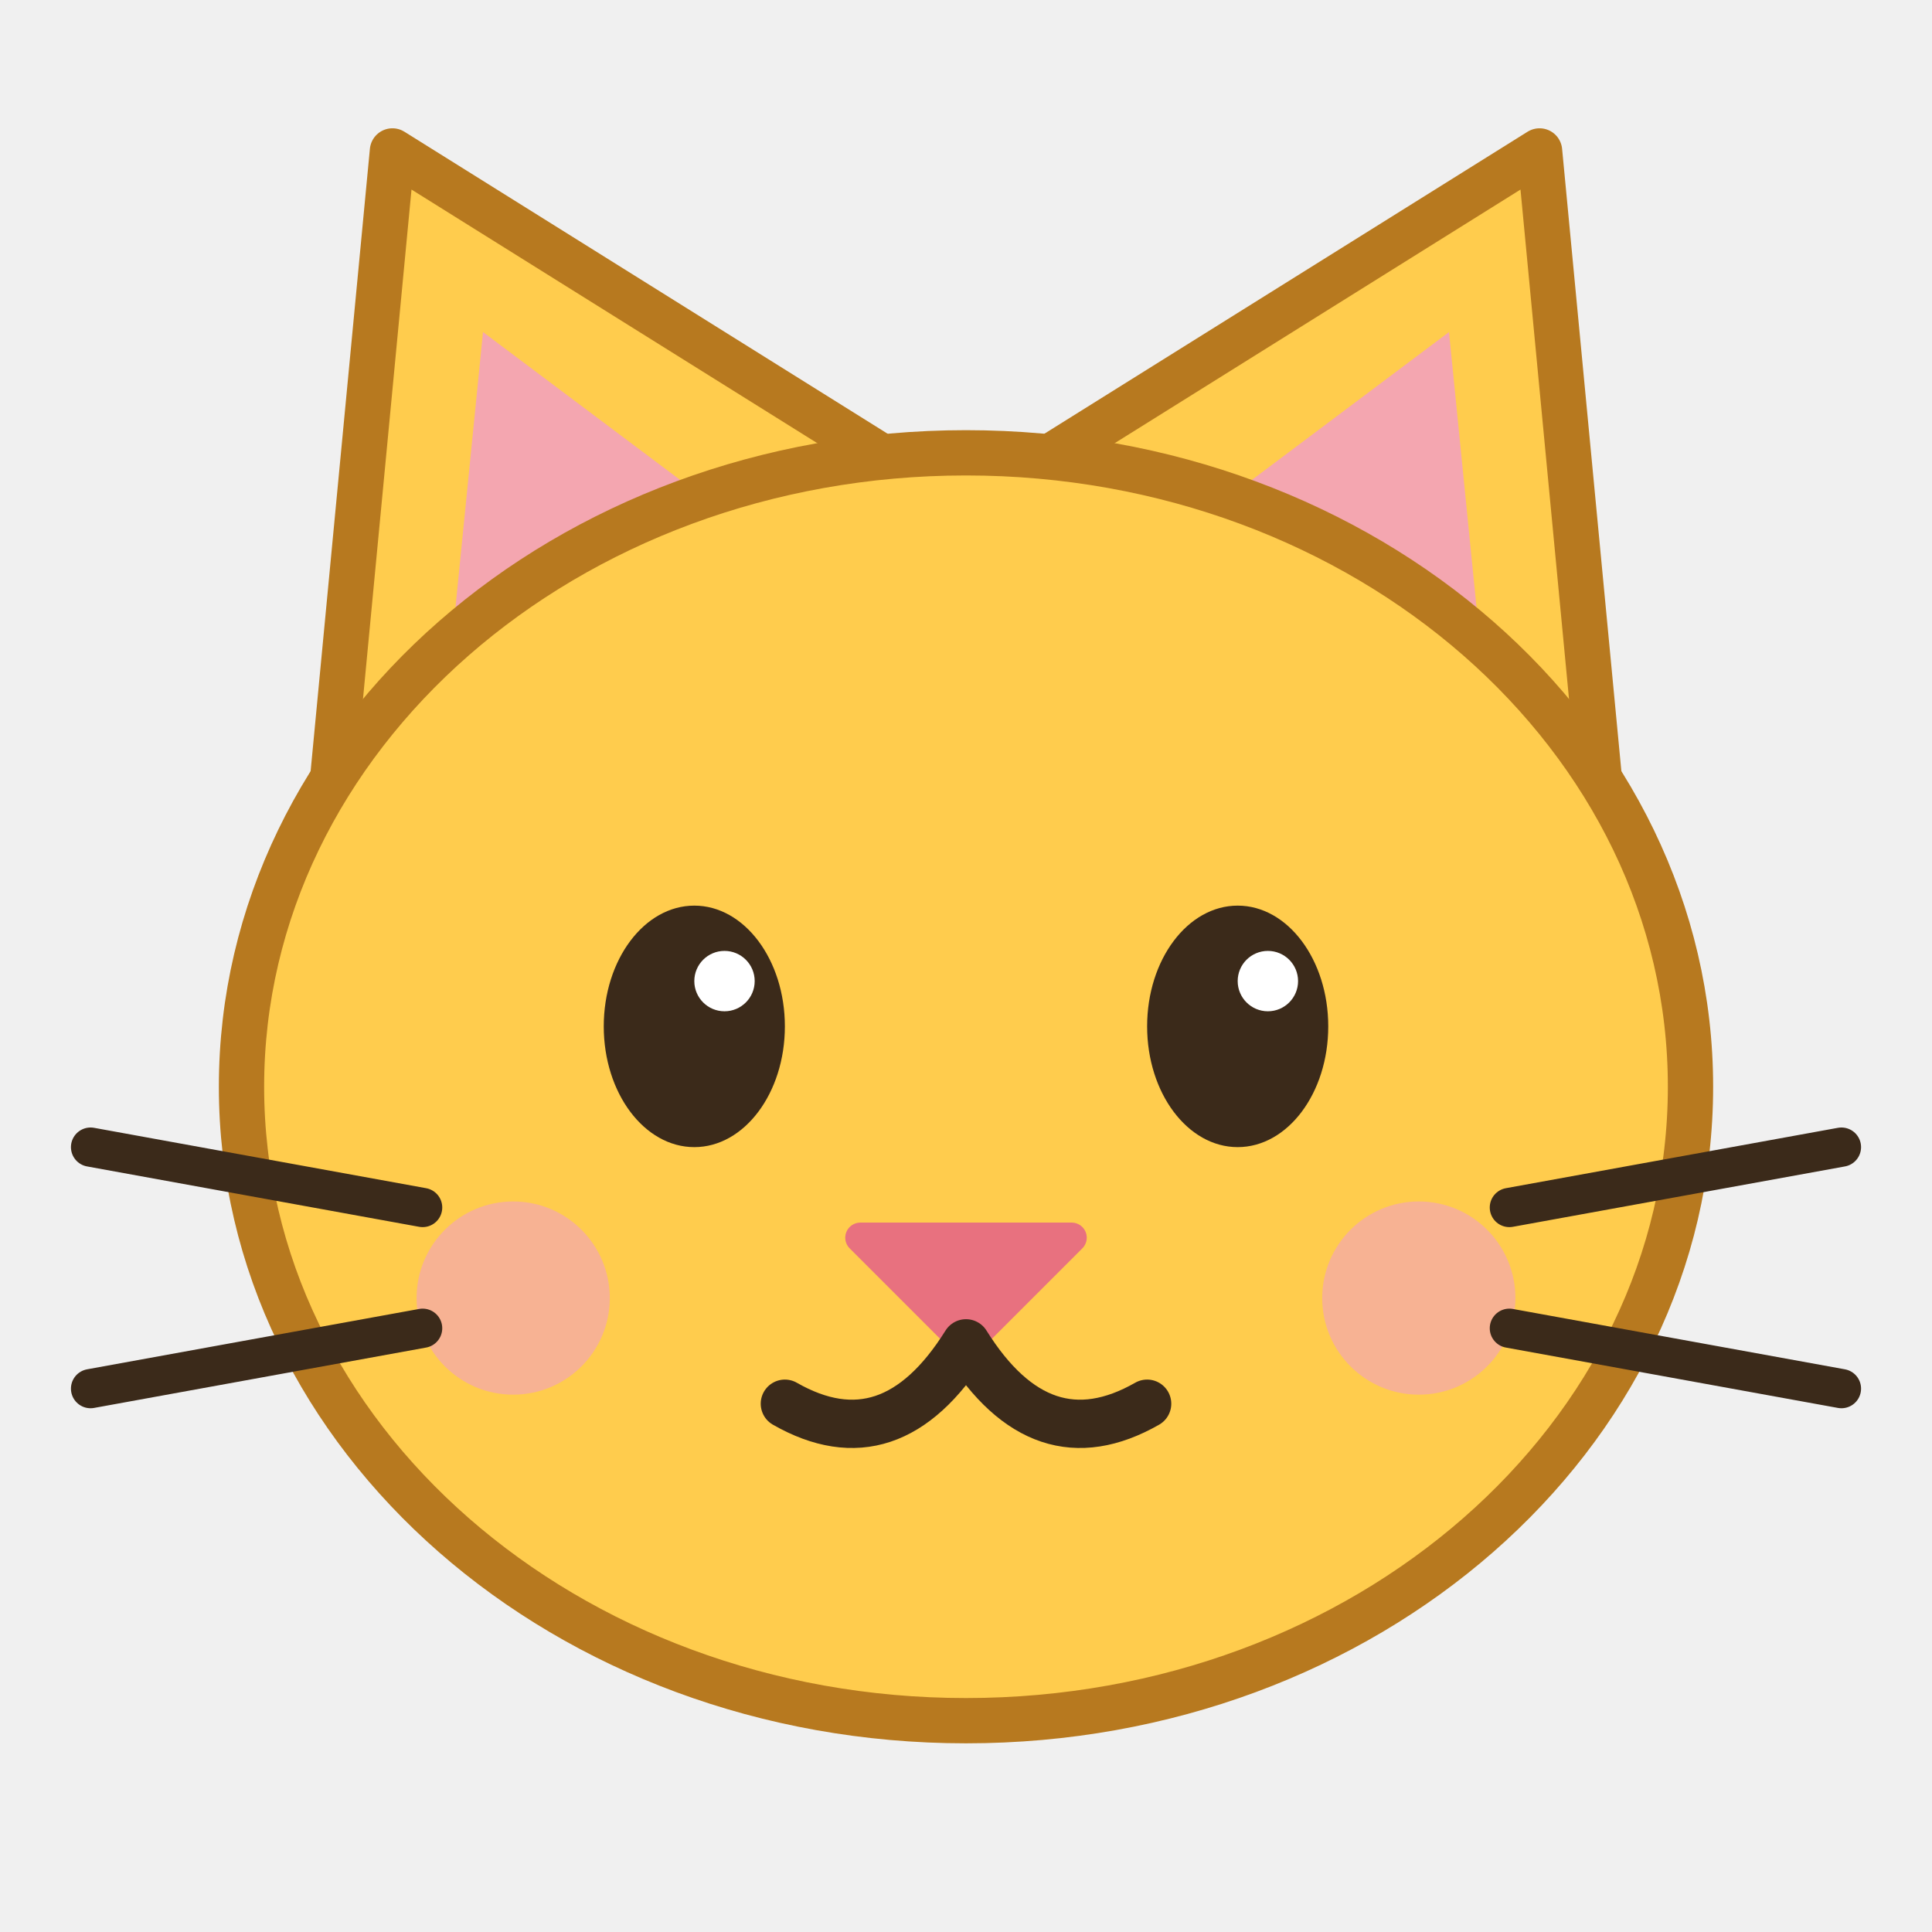
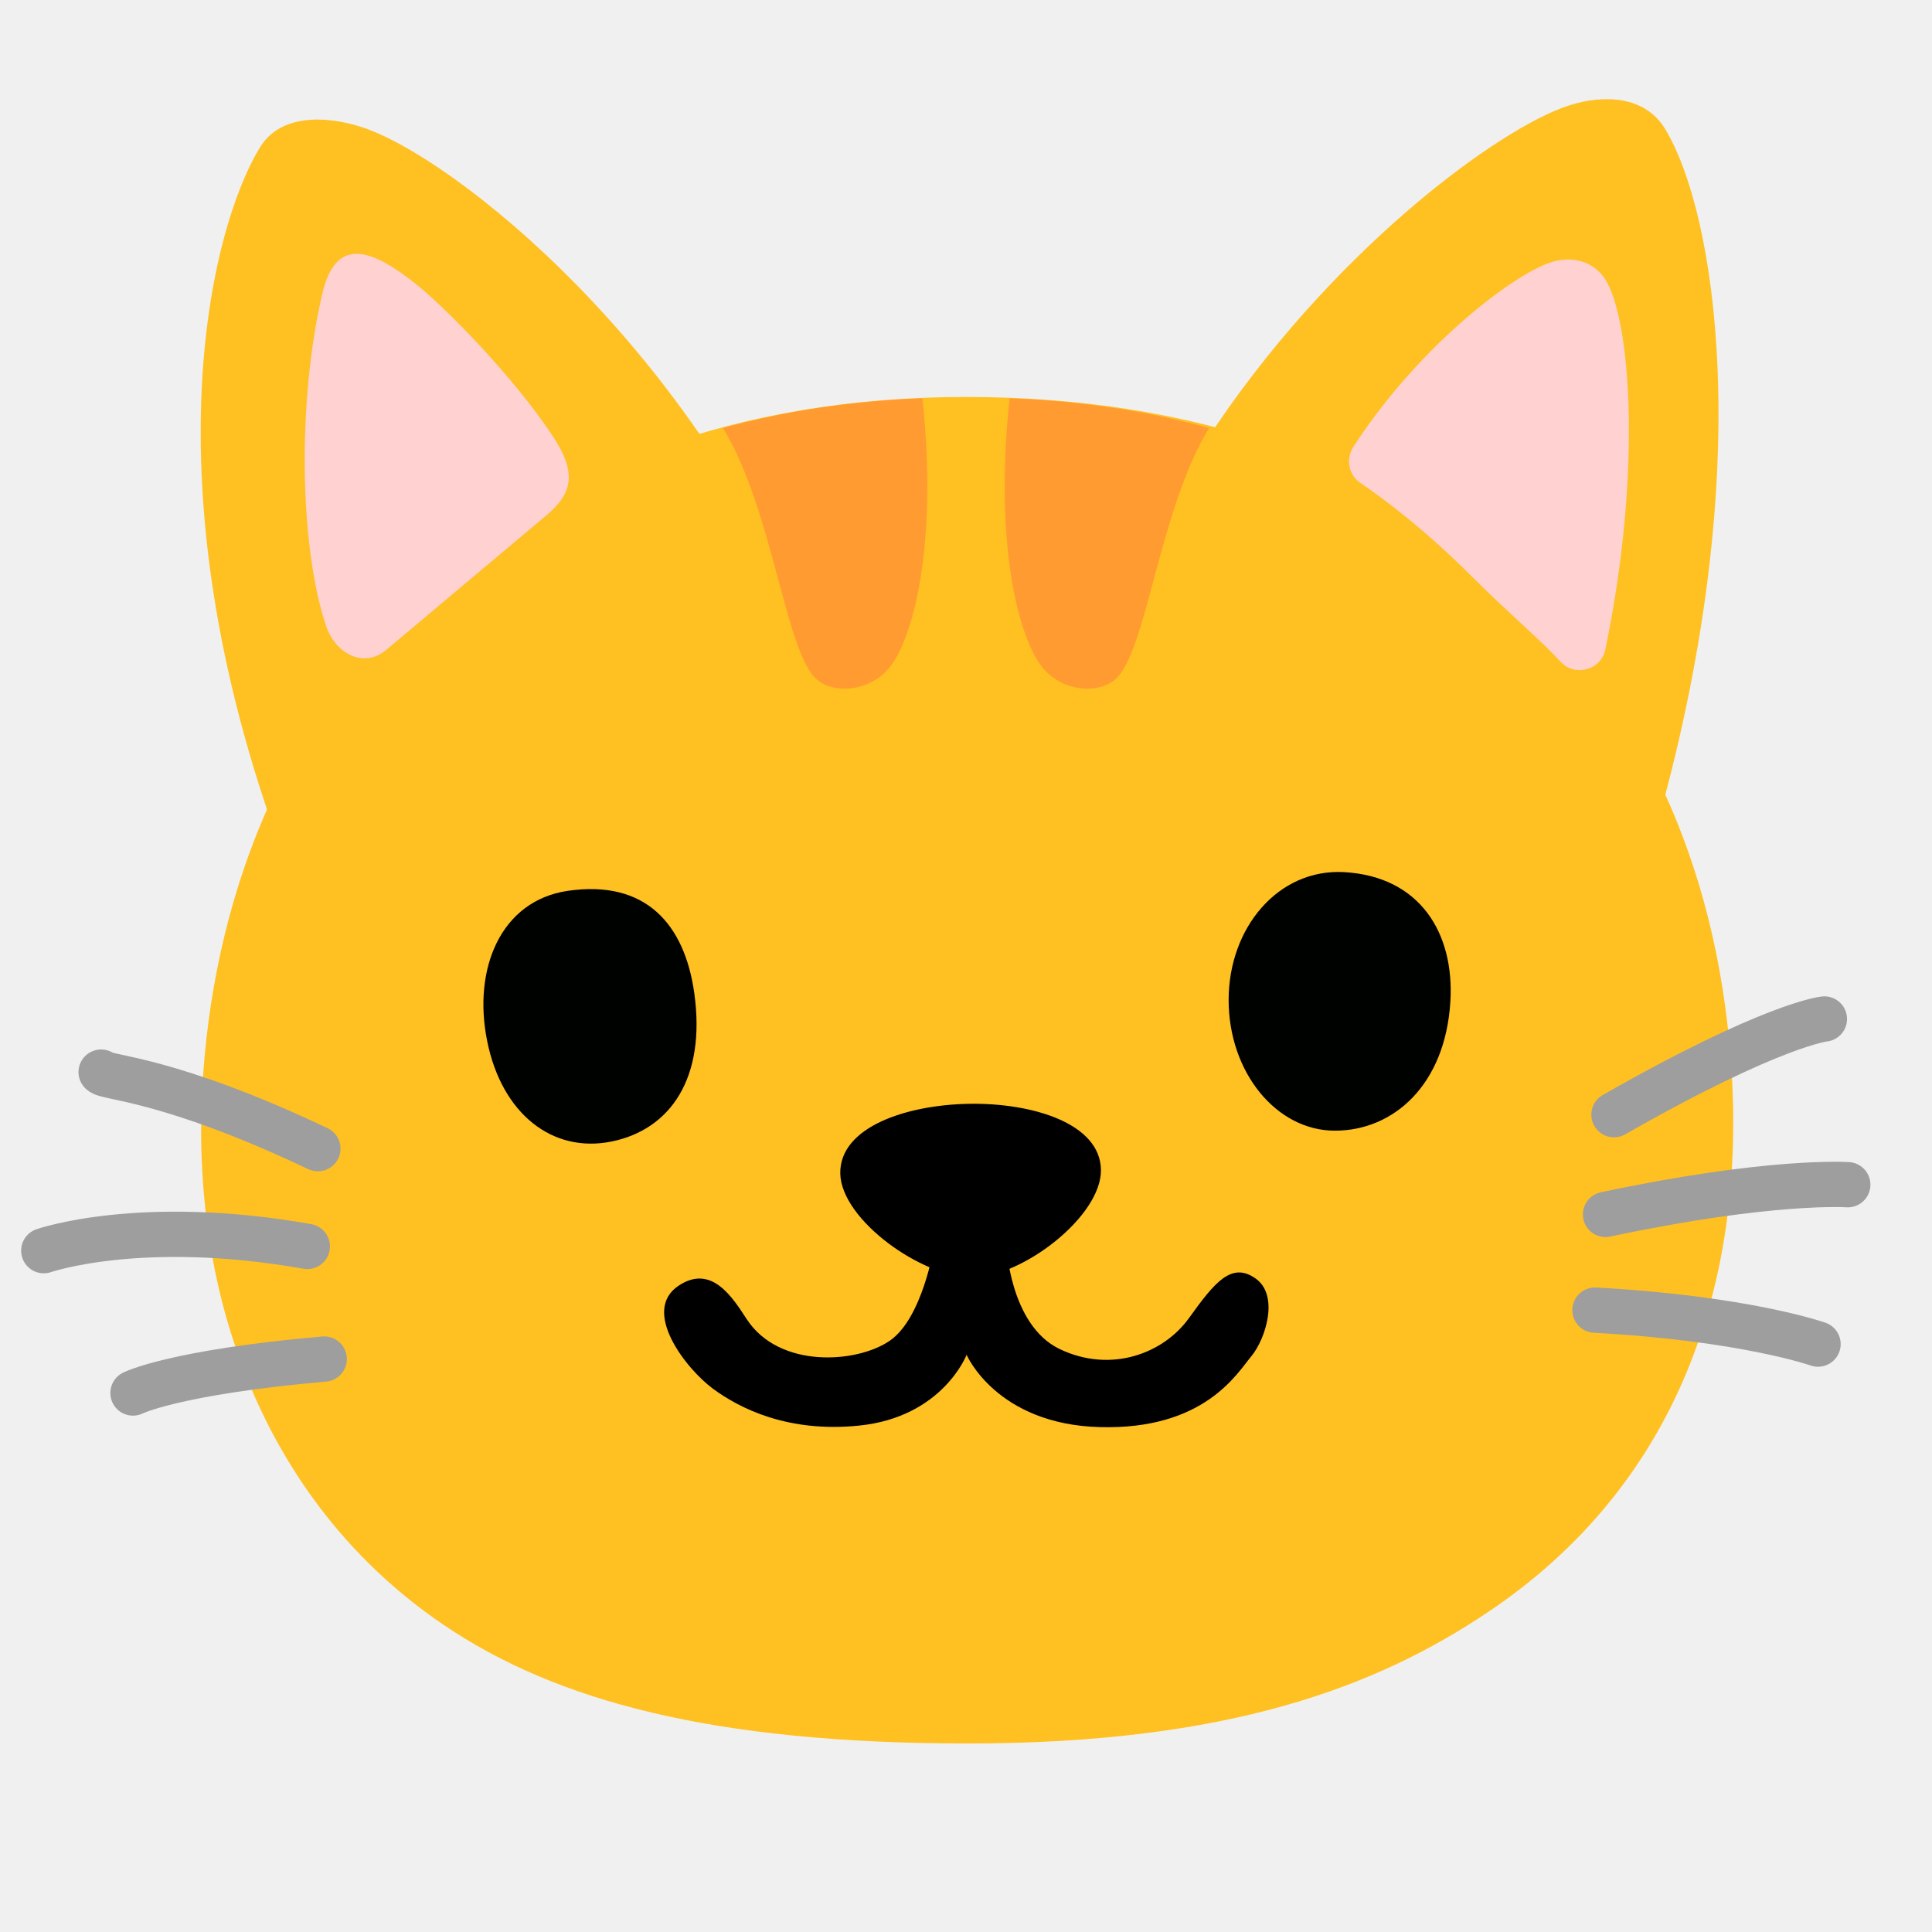
- <svg xmlns="http://www.w3.org/2000/svg" viewBox="0 0 64 64" width="64" height="64">
-   <g stroke="#B7791F" stroke-width="1.5" stroke-linejoin="round">
-     <path d="M11 26 L13 5 L29 15 Z" fill="#FFCC4D" />
-     <path d="M53 26 L51 5 L35 15 Z" fill="#FFCC4D" />
-   </g>
-   <path d="M15 21 L16 11 L24 17 Z" fill="#F4A6B0" />
-   <path d="M49 21 L48 11 L40 17 Z" fill="#F4A6B0" />
-   <ellipse cx="32" cy="36" rx="24" ry="21" fill="#FFCC4D" stroke="#B7791F" stroke-width="1.5" />
-   <circle cx="17" cy="43" r="3.2" fill="#F4A6B0" opacity="0.7" />
-   <circle cx="47" cy="43" r="3.2" fill="#F4A6B0" opacity="0.7" />
-   <ellipse cx="23" cy="34" rx="3" ry="4" fill="#3B2A1A" />
-   <ellipse cx="41" cy="34" rx="3" ry="4" fill="#3B2A1A" />
-   <circle cx="24" cy="32.5" r="1" fill="#FFFFFF" />
-   <circle cx="42" cy="32.5" r="1" fill="#FFFFFF" />
-   <path d="M28.5 41 L35.5 41 L32 44.5 Z" fill="#E8717F" stroke="#E8717F" stroke-width="1" stroke-linejoin="round" />
-   <path d="M32 44.5 Q29.5 48.5 26 46.5 M32 44.5 Q34.5 48.5 38 46.5" fill="none" stroke="#3B2A1A" stroke-width="1.6" stroke-linecap="round" />
-   <g stroke="#3B2A1A" stroke-width="1.3" stroke-linecap="round">
-     <path d="M14 40 L3 38" />
-     <path d="M14 44 L3 46" />
-     <path d="M50 40 L61 38" />
-     <path d="M50 44 L61 46" />
-   </g>
+ <svg xmlns="http://www.w3.org/2000/svg" xml:space="preserve" viewBox="0 0 128 128">
+   <path d="M114.67 70.19C112.71 44.22 94.44 26.3 64 26.3S15.25 45.33 13.45 71.31c-1.05 15.14 4.58 28.63 15.91 36.32 7.46 5.07 17.88 7.88 34.77 7.88 17.18 0 27.03-3.71 34.49-8.73 12.43-8.35 17.18-21.67 16.05-36.59" style="fill:#ffc022" />
+   <path d="M53.72 42.6C46.3 23.4 30.1 10.34 23.87 8.39c-2.35-.74-5.3-.81-6.63 1.35-3.36 5.45-7.66 22.95 1.85 47.78z" style="fill:#ffc022" />
+   <path d="M36.12 34.21c1.54-1.29 2.29-2.55.6-5.16-2.62-4.05-7.33-8.78-9.16-10.23-3-2.38-5.32-3.18-6.21.65-1.65 7.08-1.52 16.69.25 21.99.62 1.87 2.54 2.86 4.02 1.57z" style="fill:#ffd1d1" />
+   <path d="M54.12 45.02c1.13.96 3.42.82 4.75-.72 1.61-1.87 3.29-8.17 2.24-17.91-4.67.17-9.09.84-13.21 1.97 3.33 5.46 4.13 14.88 6.22 16.66M73.88 45.02c-1.13.96-3.42.82-4.75-.72-1.61-1.87-3.29-8.17-2.24-17.91 4.67.17 9.09.84 13.21 1.97-3.33 5.46-4.13 14.88-6.22 16.66" style="fill:#ff9b31" />
+   <path d="M79.9 29.22c8.08-12.41 19.38-20.75 24.07-22.24 2.32-.74 5.02-.62 6.34 1.55 3.32 5.45 6.13 22.24-.42 45.75L85.96 42.74z" style="fill:#ffc022" />
+   <path d="M97.55 38.23c2.43 2.43 4.41 4.06 5.84 5.61.95 1.03 2.69.56 2.97-.82 2.45-11.8 1.67-21.86 0-24.5-.8-1.26-2.29-1.59-3.65-1.13-2.44.81-8.66 5.45-13.05 12.22-.51.79-.32 1.85.46 2.38 1.58 1.07 4.34 3.14 7.43 6.24" style="fill:#ffd1d1" />
+   <path d="M55.67 77.75c-.05-3.08 4.37-4.55 8.54-4.62 4.18-.07 8.68 1.29 8.73 4.37s-5.22 7.13-8.54 7.13c-3.31 0-8.67-3.81-8.73-6.88" />
+   <path d="M6.7 71.03c.34.41 4.41.35 14.36 5.07M2.9 82.86s6.42-2.24 17.46-.28M8.81 92.29s2.74-1.38 12.67-2.25M120.87 67.51s-3.41.33-13.94 6.34M122.42 78.49s-5.09-.36-16.05 1.97M120.45 89.05s-4.83-1.71-14.78-2.25" style="fill:none;stroke:#9e9e9e;stroke-width:3;stroke-linecap:round;stroke-miterlimit:10" />
+   <path d="M96.09 66.37c-.34 5.51-3.76 8.54-7.65 8.54s-7.04-3.88-7.04-8.66 3.28-8.71 7.65-8.47c5.07.29 7.32 4.09 7.04 8.59M46 65.81c.78 5.61-1.58 9.03-5.49 9.82s-7.26-1.84-8.23-6.64c-.98-4.81.9-9.32 5.34-9.97 5.15-.75 7.74 2.2 8.38 6.79" style="fill:#000200" />
+   <path d="M44.99 85.16c-2.57 1.67.47 5.54 2.25 6.85s4.98 2.92 9.67 2.44c5.54-.56 7.13-4.69 7.13-4.69s1.97 4.6 8.82 4.79c6.95.19 9.1-3.57 10.04-4.69.94-1.13 1.88-4.04.28-5.16-1.6-1.13-2.72.28-4.41 2.63s-5.16 3.66-8.54 2.06-3.57-7.04-3.57-7.04l-4.79.28s-.75 4.69-2.91 6.19-7.32 1.88-9.48-1.41c-.95-1.46-2.33-3.66-4.49-2.25" />
</svg>
